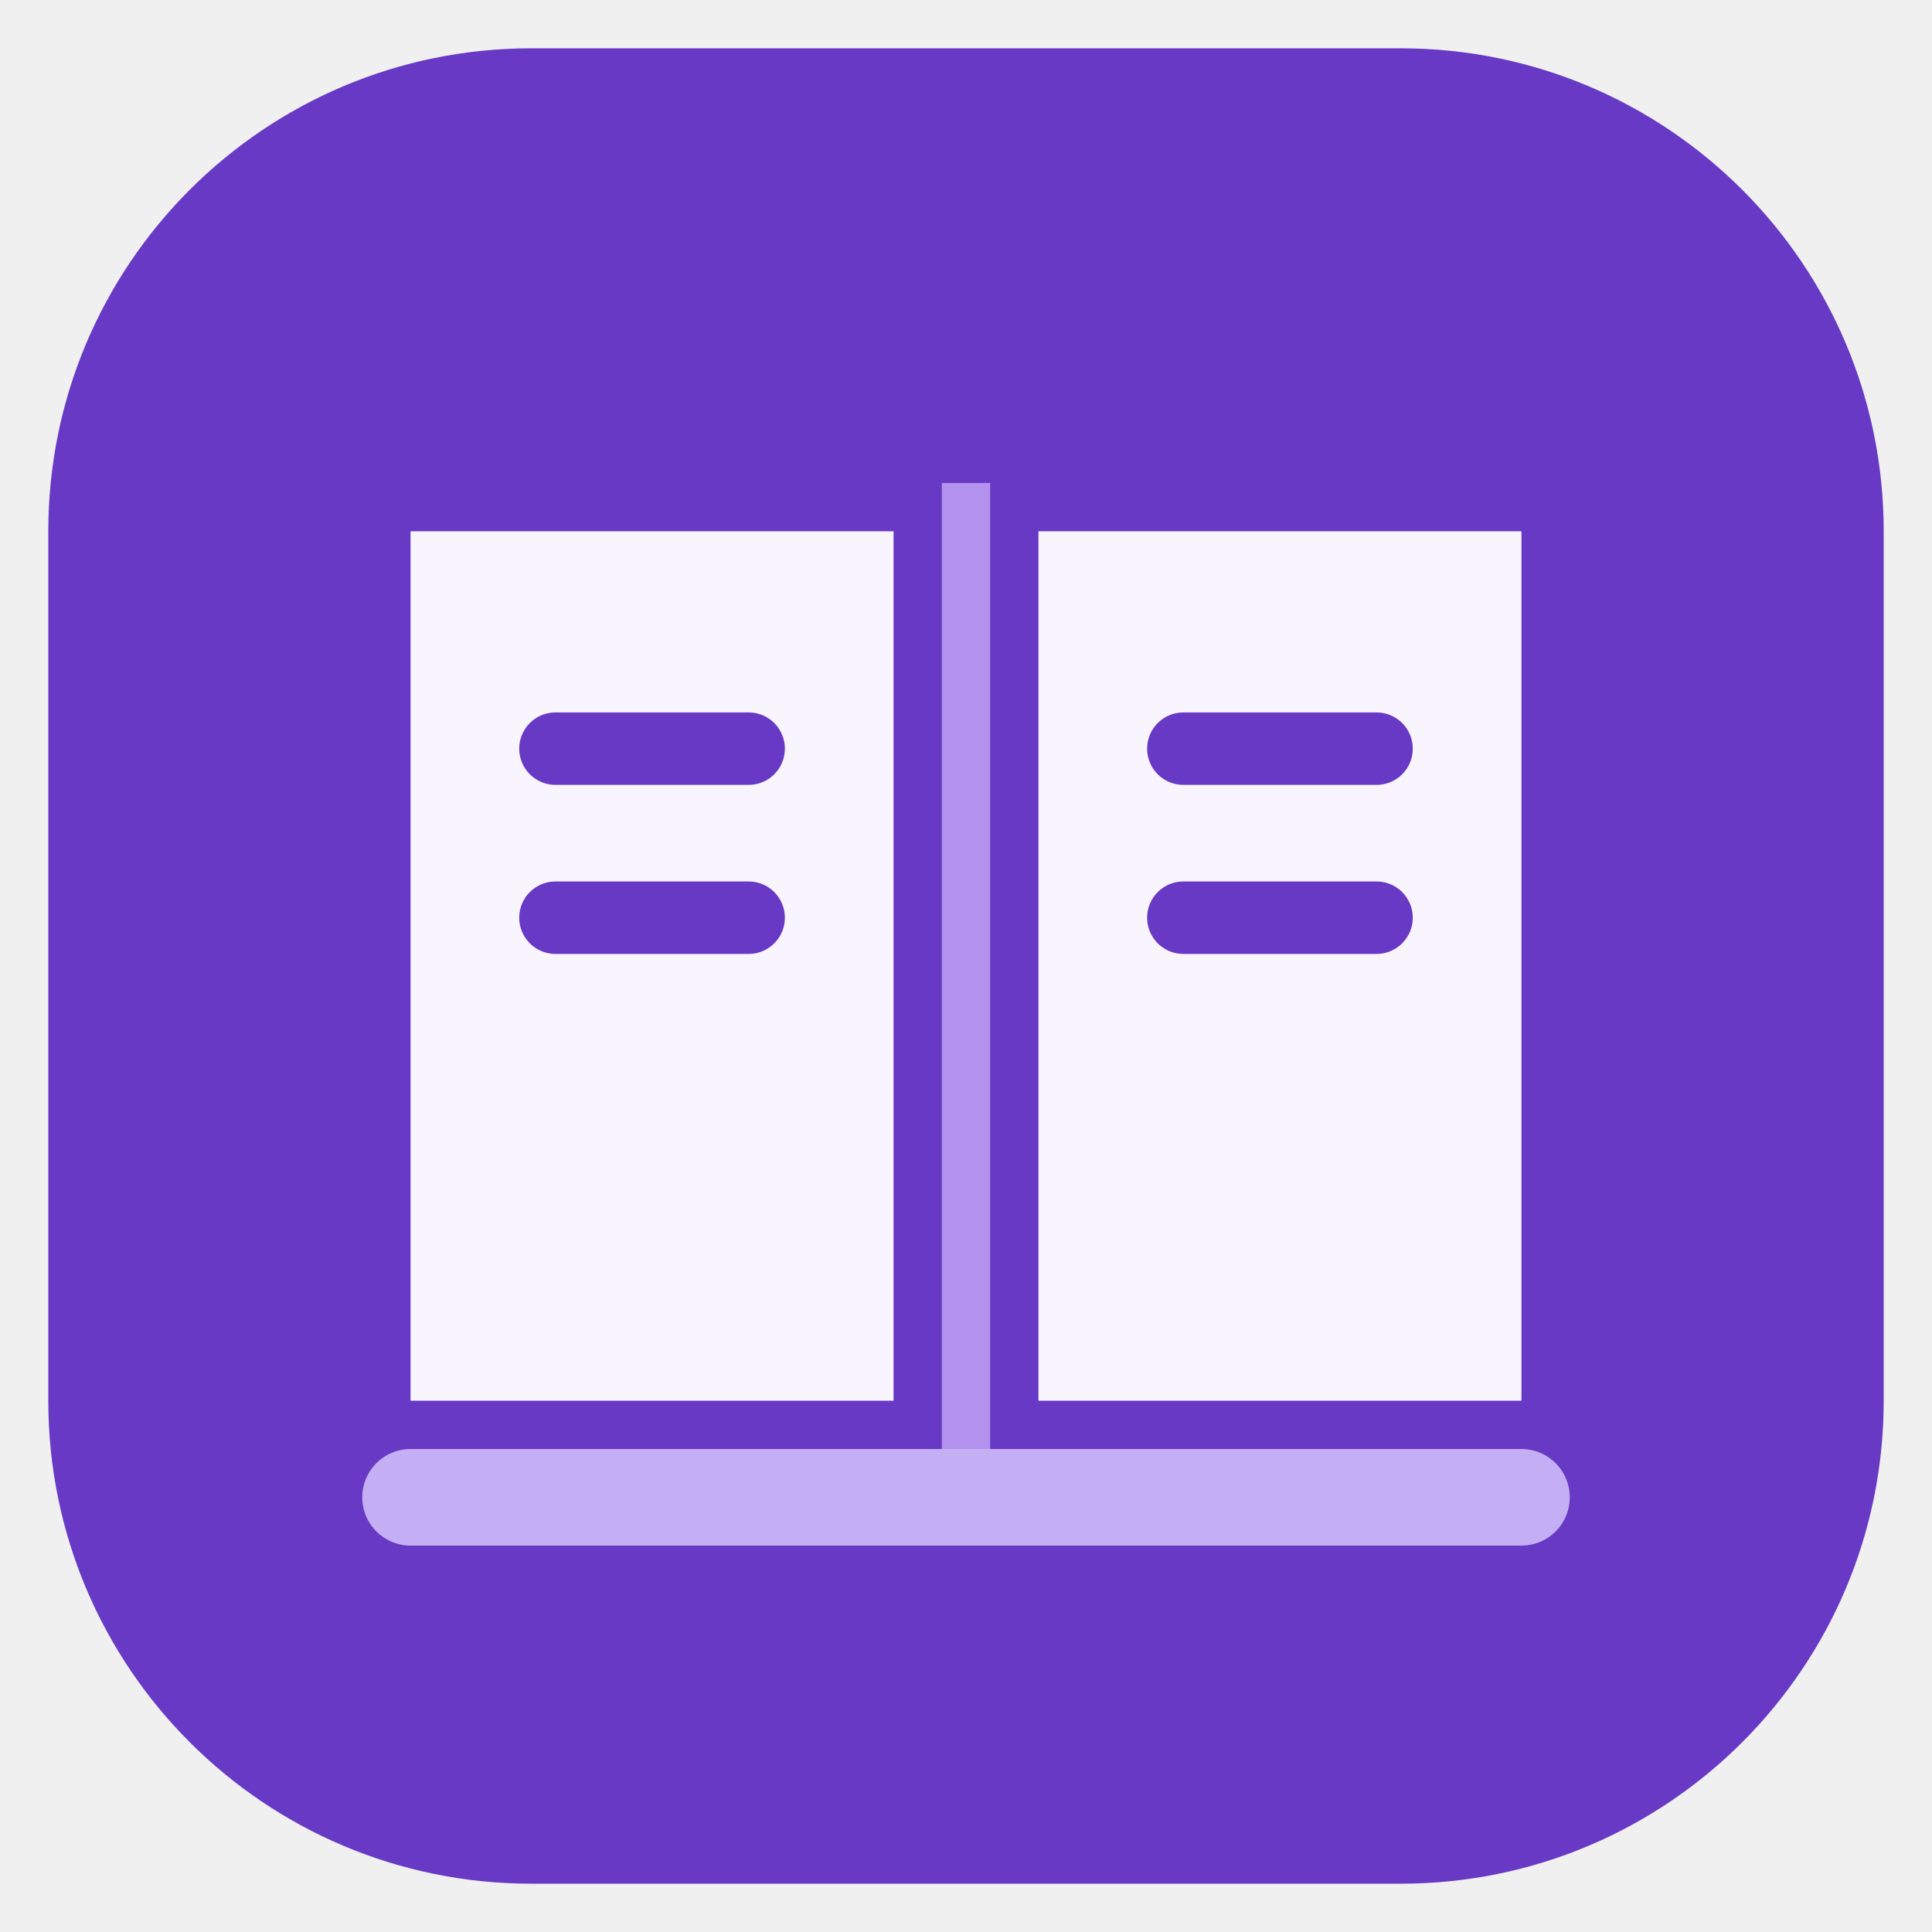
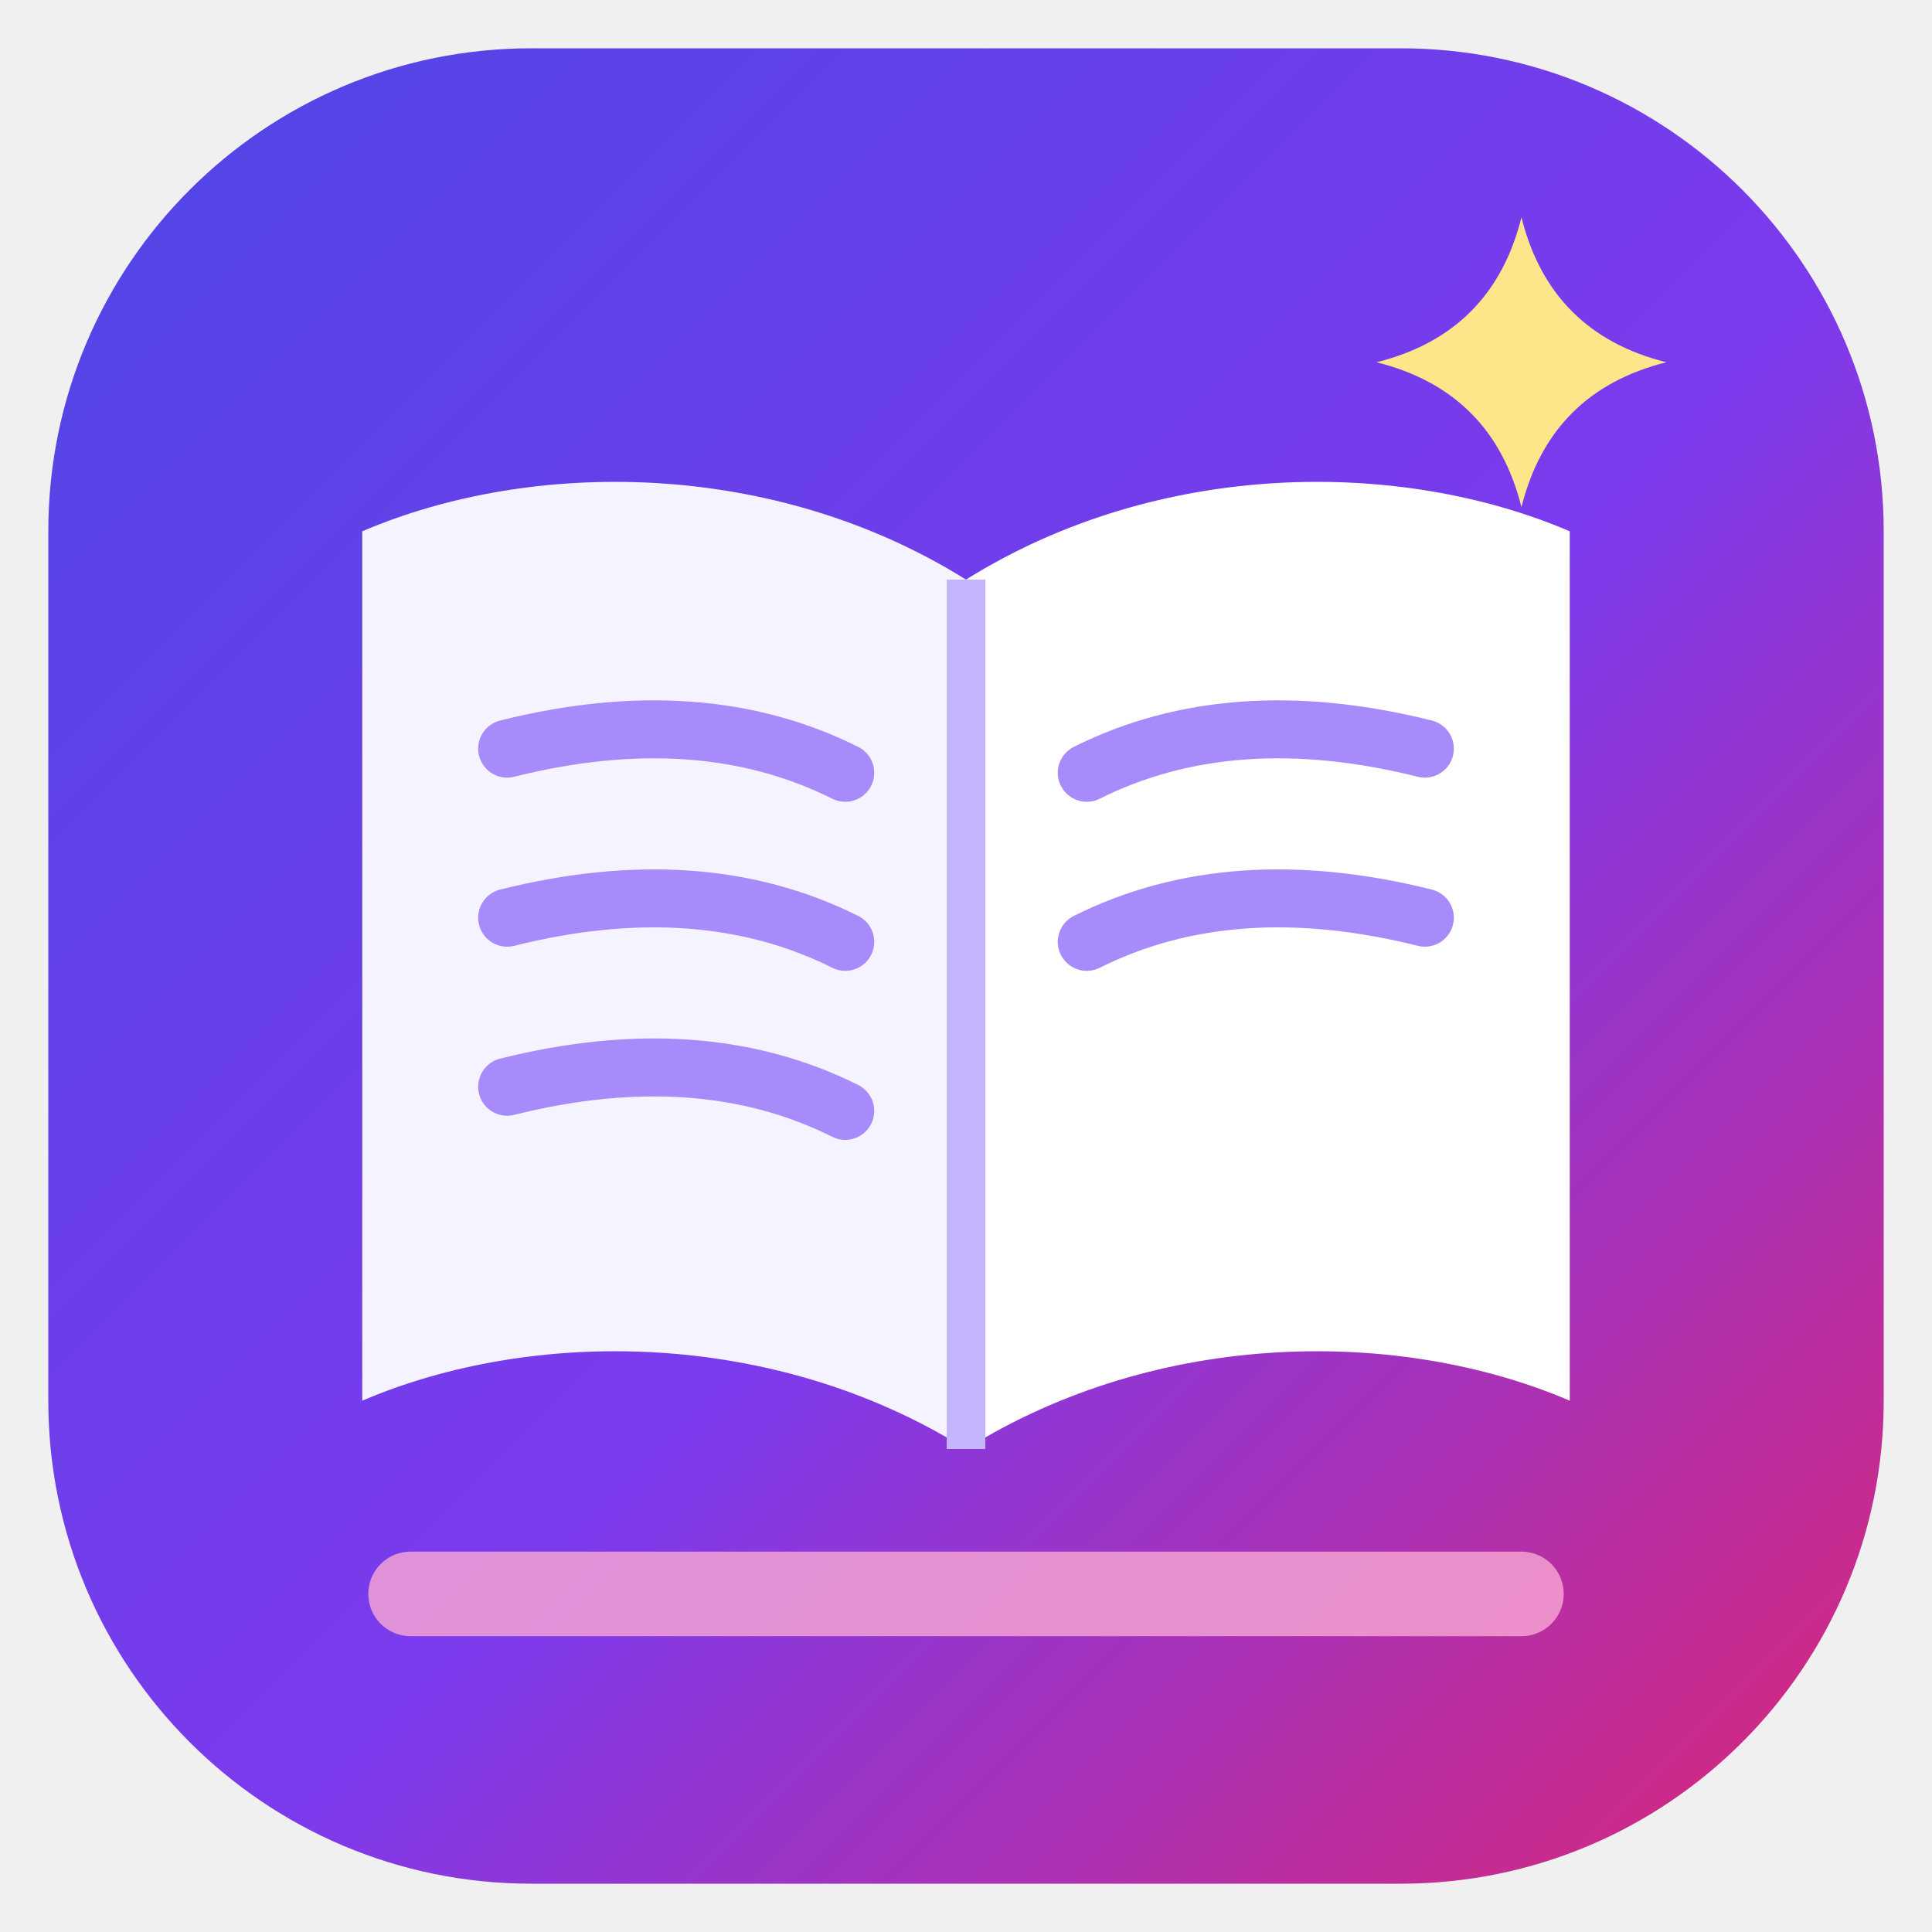
<svg xmlns="http://www.w3.org/2000/svg" viewBox="0 0 80 80" fill="none">
-   <rect x="2" y="2" width="76" height="76" rx="20" fill="#6739C5" />
-   <path d="M17 22h20v36H17V22Zm26 0h20v36H43V22Z" fill="#F9F5FF" />
-   <path d="M23 31h8M23 38h8M49 31h8M49 38h8" stroke="#6739C5" stroke-width="3" stroke-linecap="round" />
-   <path d="M17 62h46" stroke="#C5AFF4" stroke-width="4" stroke-linecap="round" />
-   <path d="M40 20v40" stroke="#B292EC" stroke-width="2" />
+   <defs>
+     <linearGradient id="g" x1="0" y1="0" x2="1" y2="1">
+       <stop offset="0%" stop-color="#4f46e5" />
+       <stop offset="55%" stop-color="#7c3aed" />
+       <stop offset="100%" stop-color="#db2777" />
+     </linearGradient>
+   </defs>
+   <rect x="2" y="2" width="76" height="76" rx="20" fill="url(#g)" />
+   <path d="M40 24 C 32 19, 22 19, 15 22 V 58 C 22 55, 32 55, 40 60 Z" fill="#f5f3ff" />
+   <path d="M40 24 C 48 19, 58 19, 65 22 V 58 C 58 55, 48 55, 40 60 Z" fill="#fff" />
+   <path d="M21 31 q 8 -2 14 1 M21 38 q 8 -2 14 1 M21 45 q 8 -2 14 1 M45 32 q 6 -3 14 -1 M45 39 q 6 -3 14 -1" stroke="#a78bfa" stroke-width="2.4" stroke-linecap="round" />
+   <path d="M40 24 V 60" stroke="#c4b5fd" stroke-width="1.6" />
+   <path d="M63 9 Q64.2 13.8 69 15 Q64.2 16.2 63 21 Q61.8 16.2 57 15 Q61.8 13.8 63 9 Z" fill="#fde68a" />
+   <path d="M17 66 h46" stroke="#f9a8d4" stroke-width="3.5" stroke-linecap="round" opacity=".8" />
</svg>
